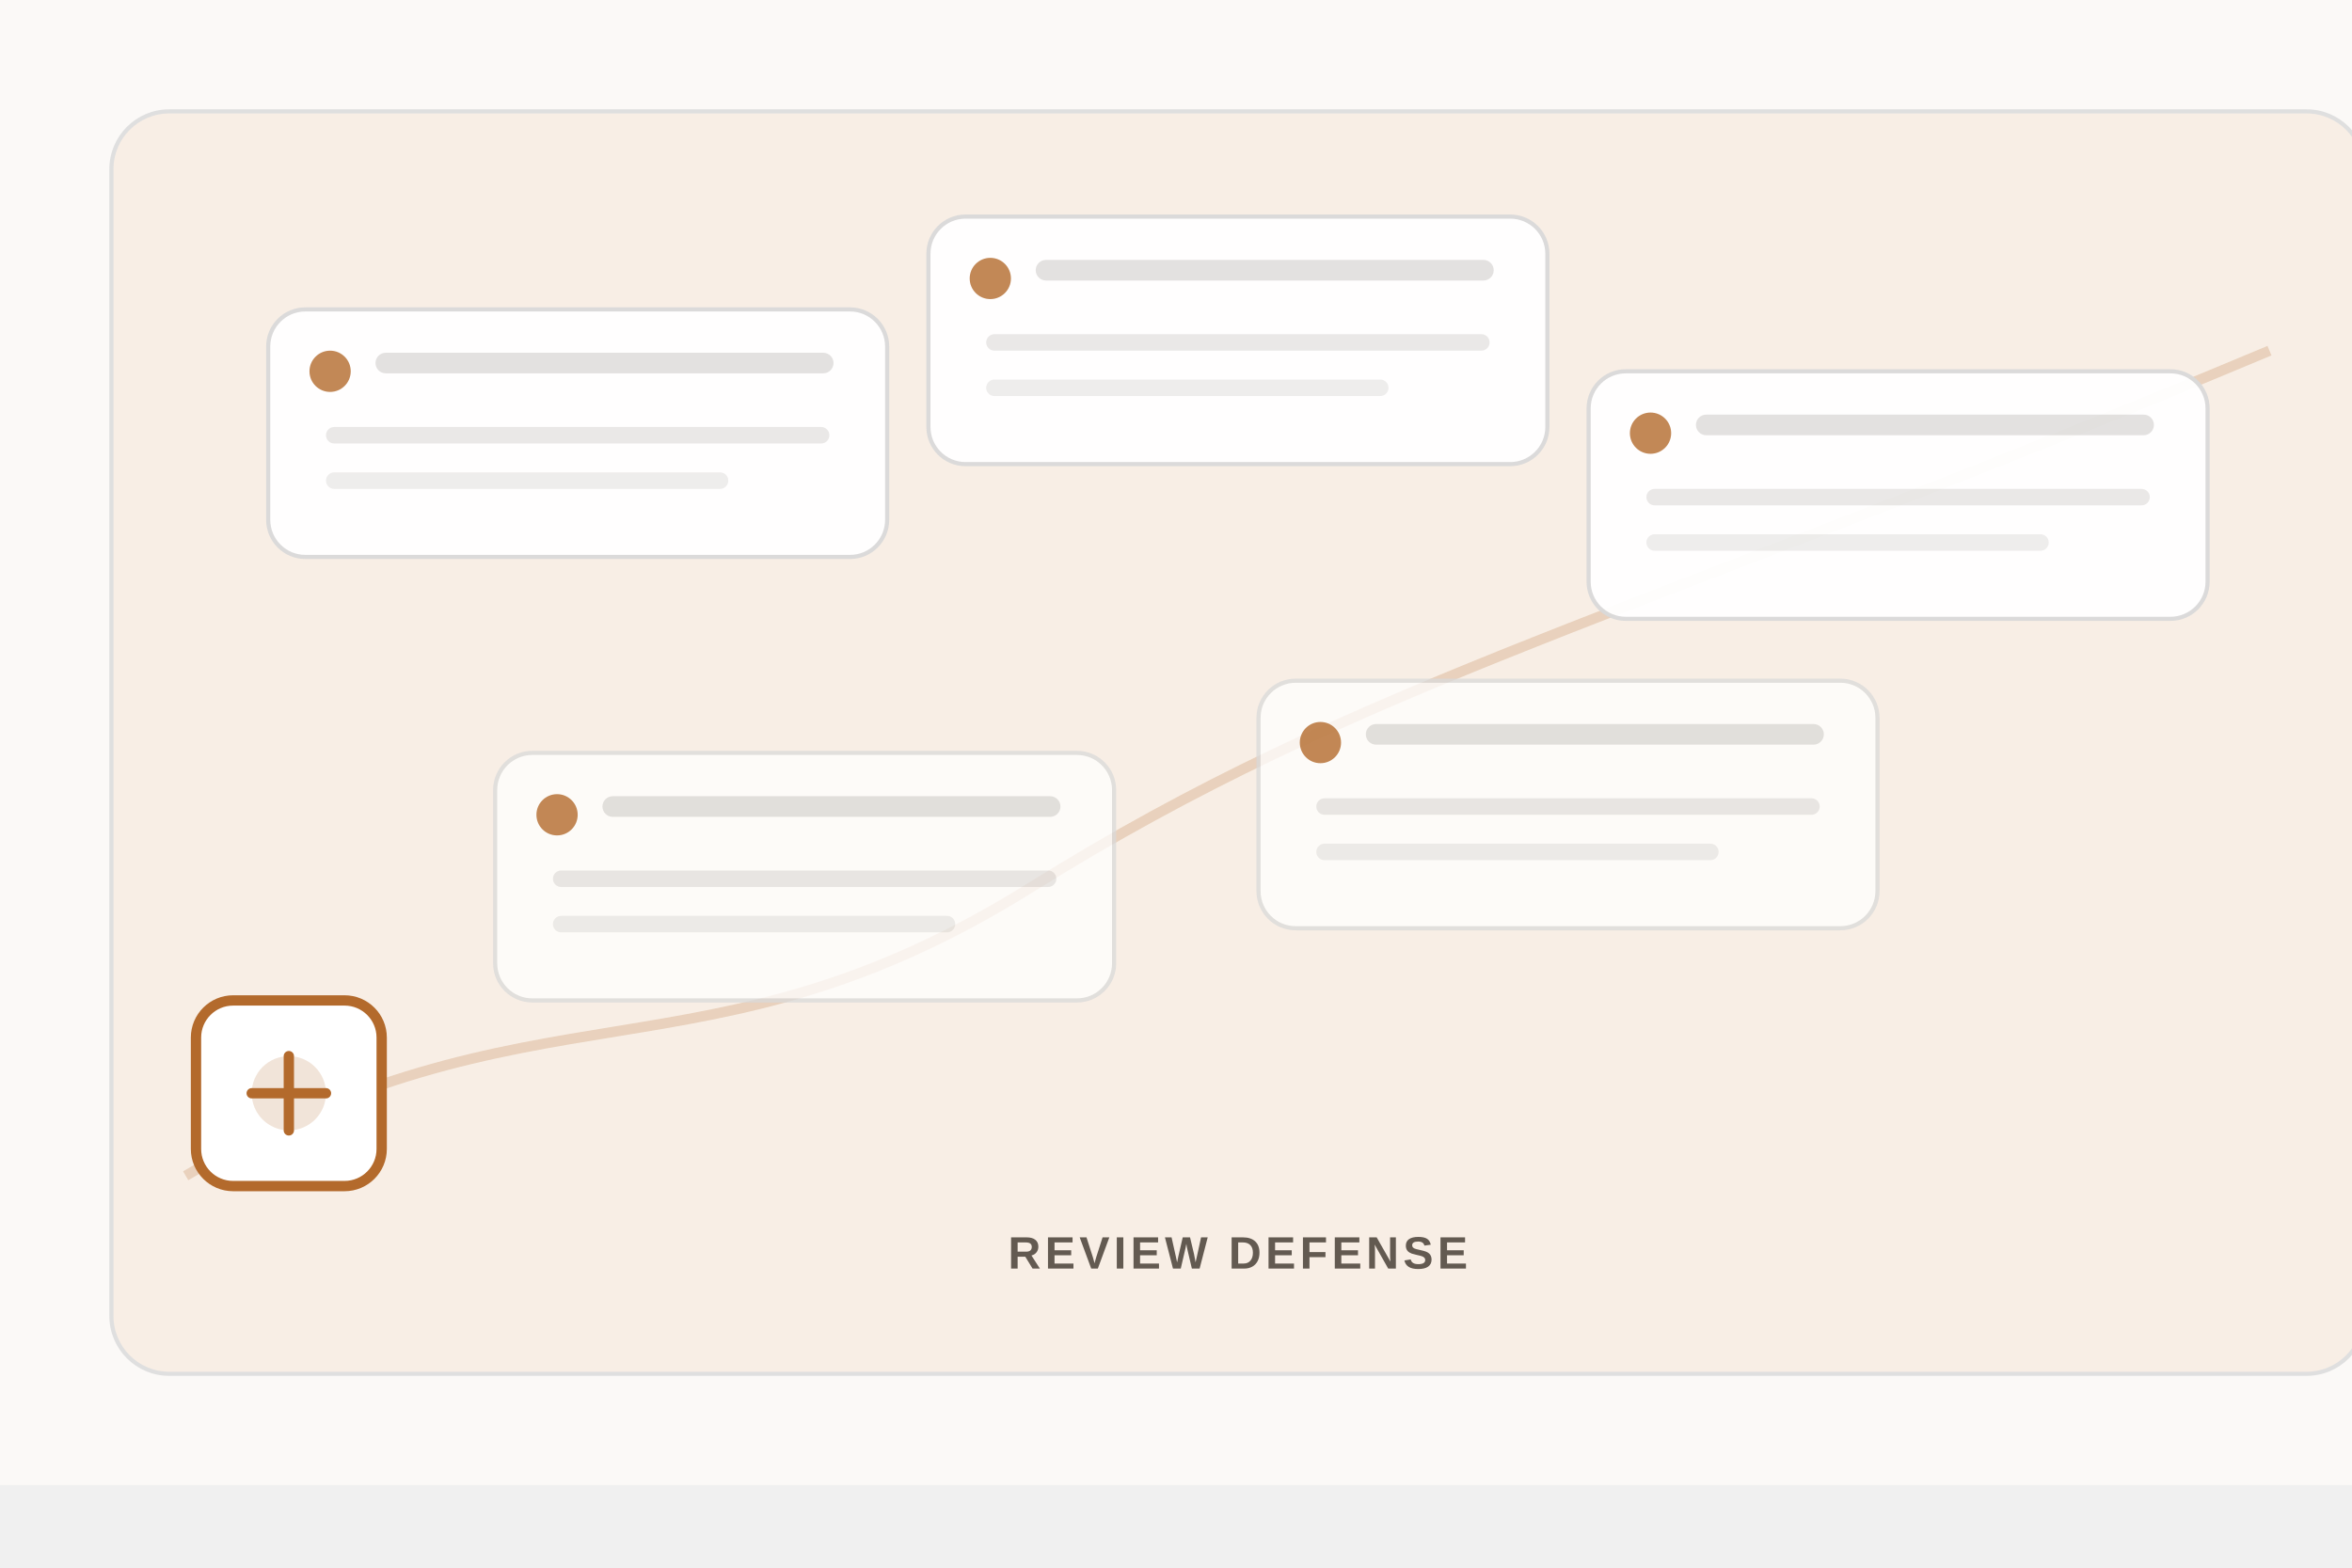
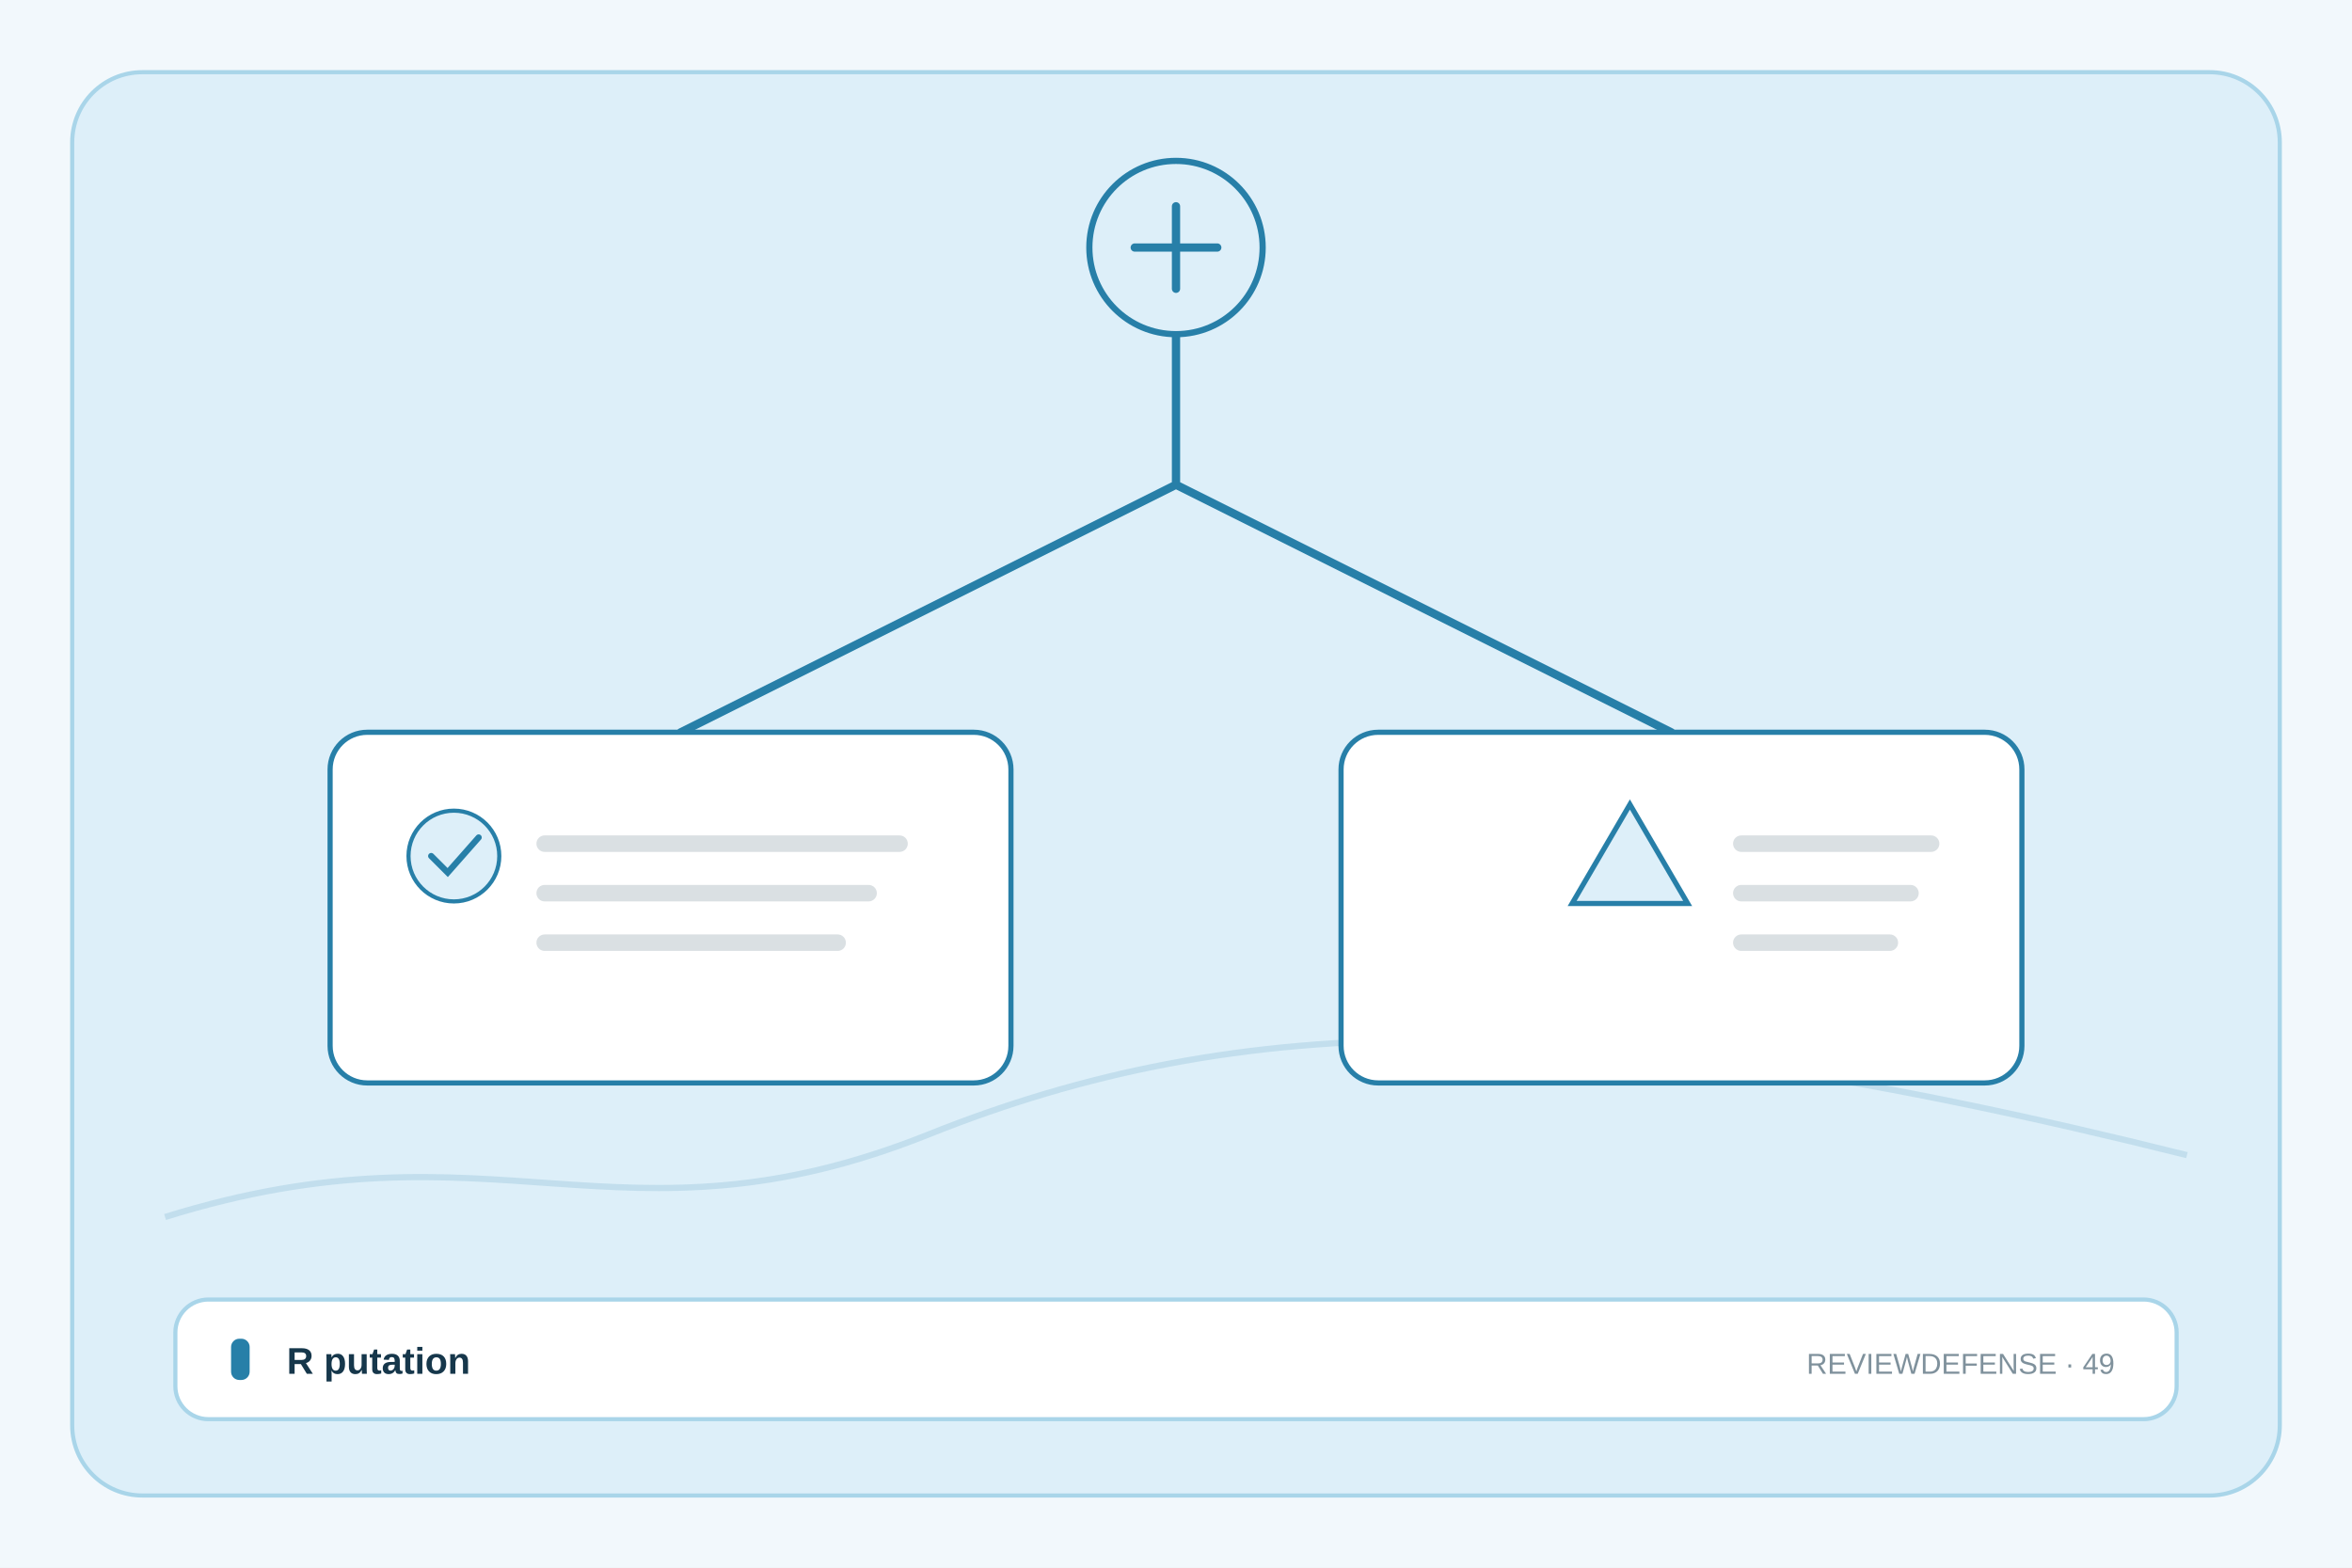
- <svg xmlns="http://www.w3.org/2000/svg" role="img" aria-label="Illustration : quels signaux peuvent entrer dans un score de suspicion sans devenir une preuve automatiqu" width="1140" height="760" viewBox="0 0 1140 760" preserveAspectRatio="xMidYMid meet">
-   <rect width="1200" height="720" fill="#fbf9f7" />
-   <rect x="54" y="54" width="1092" height="612" rx="28" fill="#f8eee5" stroke="#dfdfdf" stroke-width="2" />
-   <path d="M90 570 C260 470 340 530 500 430 S790 300 1100 170" fill="none" stroke="#b36a2c" stroke-width="5" opacity=".22" />
-   <rect x="130" y="150" width="300" height="120" rx="18" fill="white" stroke="#d9d9d9" stroke-width="2" opacity="0.95" />
-   <circle cx="160" cy="180" r="10" fill="#b36a2c" opacity=".8" />
-   <rect x="182" y="171" width="222" height="10" rx="5" fill="#2a2118" opacity=".13" />
-   <rect x="158" y="207" width="244" height="8" rx="4" fill="#2a2118" opacity=".10" />
-   <rect x="158" y="229" width="195" height="8" rx="4" fill="#2a2118" opacity=".08" />
-   <rect x="450" y="105" width="300" height="120" rx="18" fill="white" stroke="#d9d9d9" stroke-width="2" opacity="0.95" />
-   <circle cx="480" cy="135" r="10" fill="#b36a2c" opacity=".8" />
-   <rect x="502" y="126" width="222" height="10" rx="5" fill="#2a2118" opacity=".13" />
-   <rect x="478" y="162" width="244" height="8" rx="4" fill="#2a2118" opacity=".10" />
-   <rect x="478" y="184" width="195" height="8" rx="4" fill="#2a2118" opacity=".08" />
-   <rect x="770" y="180" width="300" height="120" rx="18" fill="white" stroke="#d9d9d9" stroke-width="2" opacity="0.95" />
-   <circle cx="800" cy="210" r="10" fill="#b36a2c" opacity=".8" />
-   <rect x="822" y="201" width="222" height="10" rx="5" fill="#2a2118" opacity=".13" />
-   <rect x="798" y="237" width="244" height="8" rx="4" fill="#2a2118" opacity=".10" />
-   <rect x="798" y="259" width="195" height="8" rx="4" fill="#2a2118" opacity=".08" />
-   <rect x="240" y="365" width="300" height="120" rx="18" fill="white" stroke="#d9d9d9" stroke-width="2" opacity="0.75" />
-   <circle cx="270" cy="395" r="10" fill="#b36a2c" opacity=".8" />
-   <rect x="292" y="386" width="222" height="10" rx="5" fill="#2a2118" opacity=".13" />
-   <rect x="268" y="422" width="244" height="8" rx="4" fill="#2a2118" opacity=".10" />
-   <rect x="268" y="444" width="195" height="8" rx="4" fill="#2a2118" opacity=".08" />
-   <rect x="610" y="330" width="300" height="120" rx="18" fill="white" stroke="#d9d9d9" stroke-width="2" opacity="0.75" />
-   <circle cx="640" cy="360" r="10" fill="#b36a2c" opacity=".8" />
-   <rect x="662" y="351" width="222" height="10" rx="5" fill="#2a2118" opacity=".13" />
-   <rect x="638" y="387" width="244" height="8" rx="4" fill="#2a2118" opacity=".10" />
-   <rect x="638" y="409" width="195" height="8" rx="4" fill="#2a2118" opacity=".08" />
-   <rect x="95" y="485" width="90" height="90" rx="18" fill="white" stroke="#b36a2c" stroke-width="5" />
-   <circle cx="140" cy="530" r="18" fill="#b36a2c" opacity=".18" />
-   <path d="M140 512v36M122 530h36" stroke="#b36a2c" stroke-width="5" stroke-linecap="round" />
-   <text x="600" y="615" text-anchor="middle" font-family="Arial, Helvetica, sans-serif" font-size="22" font-weight="700" letter-spacing="2" fill="#2a2118" opacity=".72">REVIEW DEFENSE</text>
+ <svg xmlns="http://www.w3.org/2000/svg" role="img" aria-labelledby="title desc" width="1140" height="760" viewBox="0 0 1140 760" preserveAspectRatio="xMidYMid meet">
+   <rect width="1140" height="760" fill="#F2F8FC" />
+   <rect x="35" y="35" width="1070" height="690" rx="34" fill="#DDEFF9" stroke="#A9D5E9" stroke-width="2" />
+   <path d="M80 590C240 540 300 610 450 550S760 485 1060 560" stroke="#277FA8" stroke-width="3" opacity=".15" fill="none" />
+   <path d="M570 145v90M570 235 330 355M570 235 810 355" stroke="#277FA8" stroke-width="4" stroke-linecap="round" fill="none" />
+   <circle cx="570" cy="120" r="42" fill="#DDEFF9" stroke="#277FA8" stroke-width="3" />
+   <path d="M550 120h40m-20-20v40" stroke="#277FA8" stroke-width="4" stroke-linecap="round" />
+   <rect x="160" y="355" width="330" height="170" rx="18" fill="#fff" stroke="#277FA8" stroke-width="2.5" />
+   <rect x="650" y="355" width="330" height="170" rx="18" fill="#fff" stroke="#277FA8" stroke-width="2.5" />
+   <circle cx="220" cy="415" r="22" fill="#DDEFF9" stroke="#277FA8" stroke-width="2" />
+   <path d="m209 415 8 8 15-17" stroke="#277FA8" stroke-width="3" fill="none" stroke-linecap="round" />
+   <rect x="260" y="405" width="180" height="8" rx="4" fill="#16374B" opacity=".16" />
+   <rect x="260" y="429" width="165" height="8" rx="4" fill="#16374B" opacity=".16" />
+   <rect x="260" y="453" width="150" height="8" rx="4" fill="#16374B" opacity=".16" />
+   <path d="M790 390l28 48h-56Z" fill="#DDEFF9" stroke="#277FA8" stroke-width="2.5" />
+   <rect x="840" y="405" width="100" height="8" rx="4" fill="#16374B" opacity=".16" />
+   <rect x="840" y="429" width="90" height="8" rx="4" fill="#16374B" opacity=".16" />
+   <rect x="840" y="453" width="80" height="8" rx="4" fill="#16374B" opacity=".16" />
+   <rect x="85" y="630" width="970" height="58" rx="16" fill="#fff" stroke="#A9D5E9" stroke-width="2" />
+   <rect x="112" y="649" width="9" height="20" rx="4" fill="#277FA8" />
+   <text x="139" y="666" font-family="Arial,sans-serif" font-size="18" font-weight="700" fill="#16374B">R putation</text>
+   <text x="1025" y="666" text-anchor="end" font-family="Arial,sans-serif" font-size="14" fill="#16374B" opacity=".55">REVIEWDEFENSE · 49</text>
</svg>
